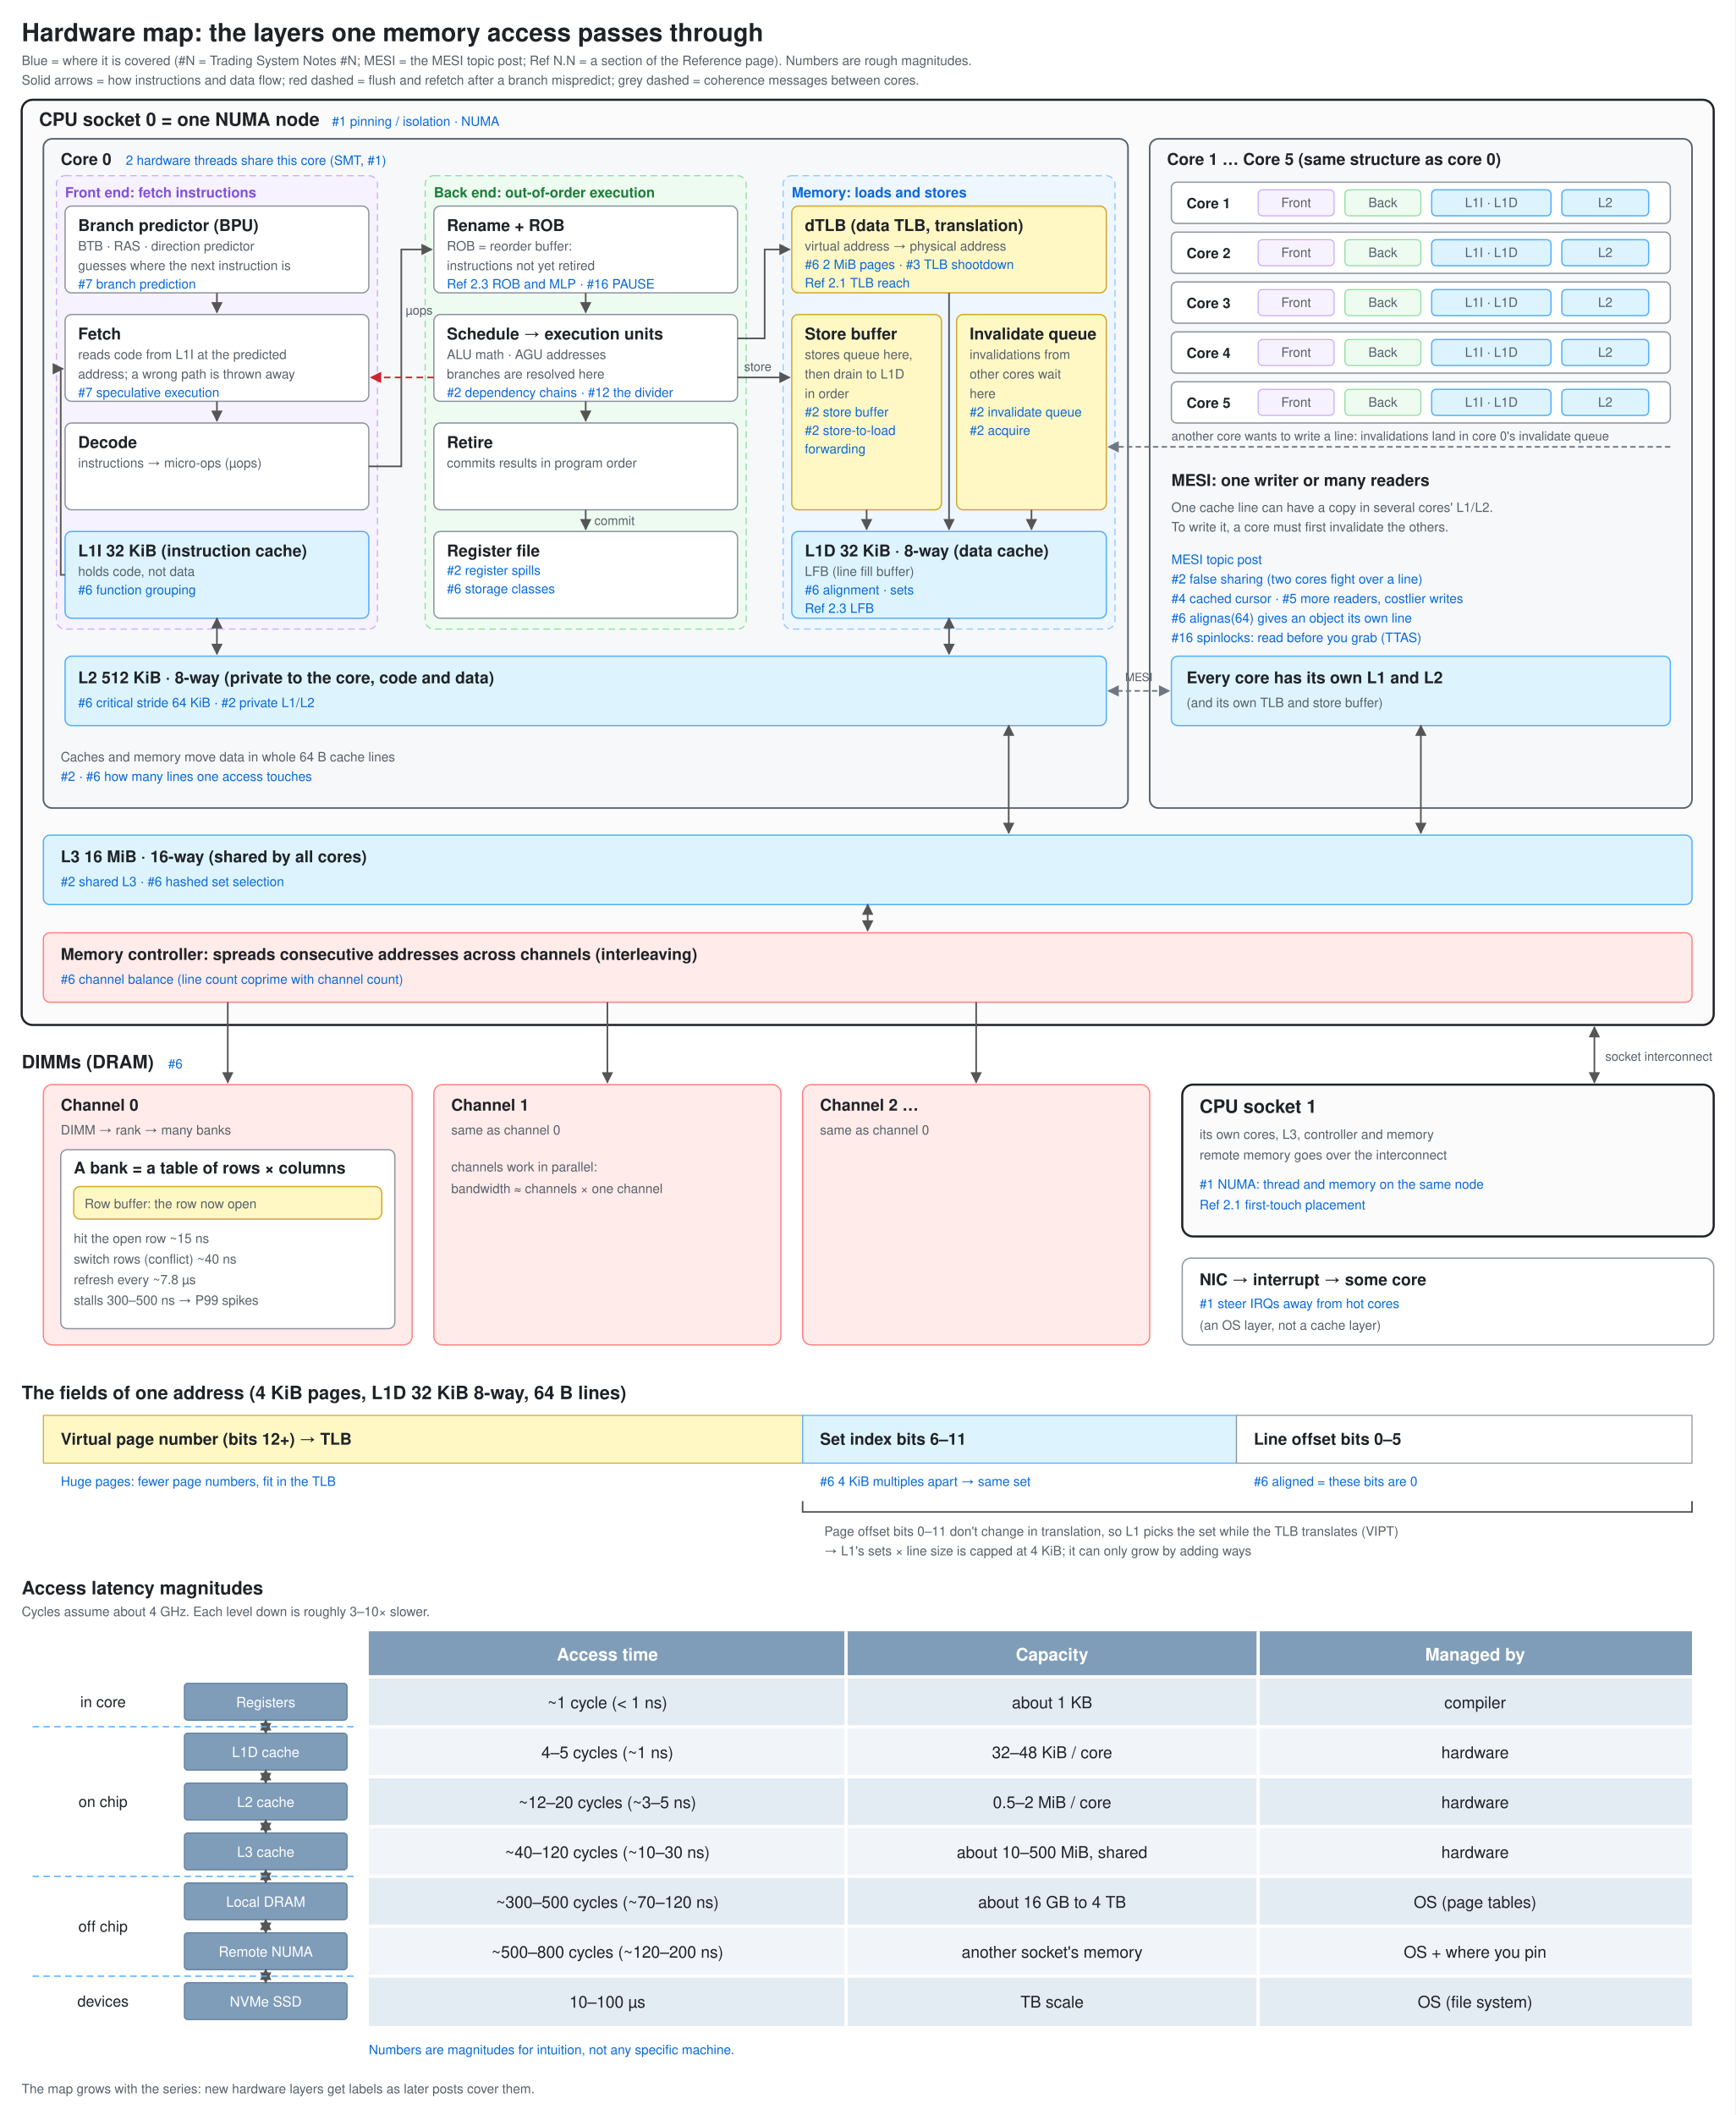
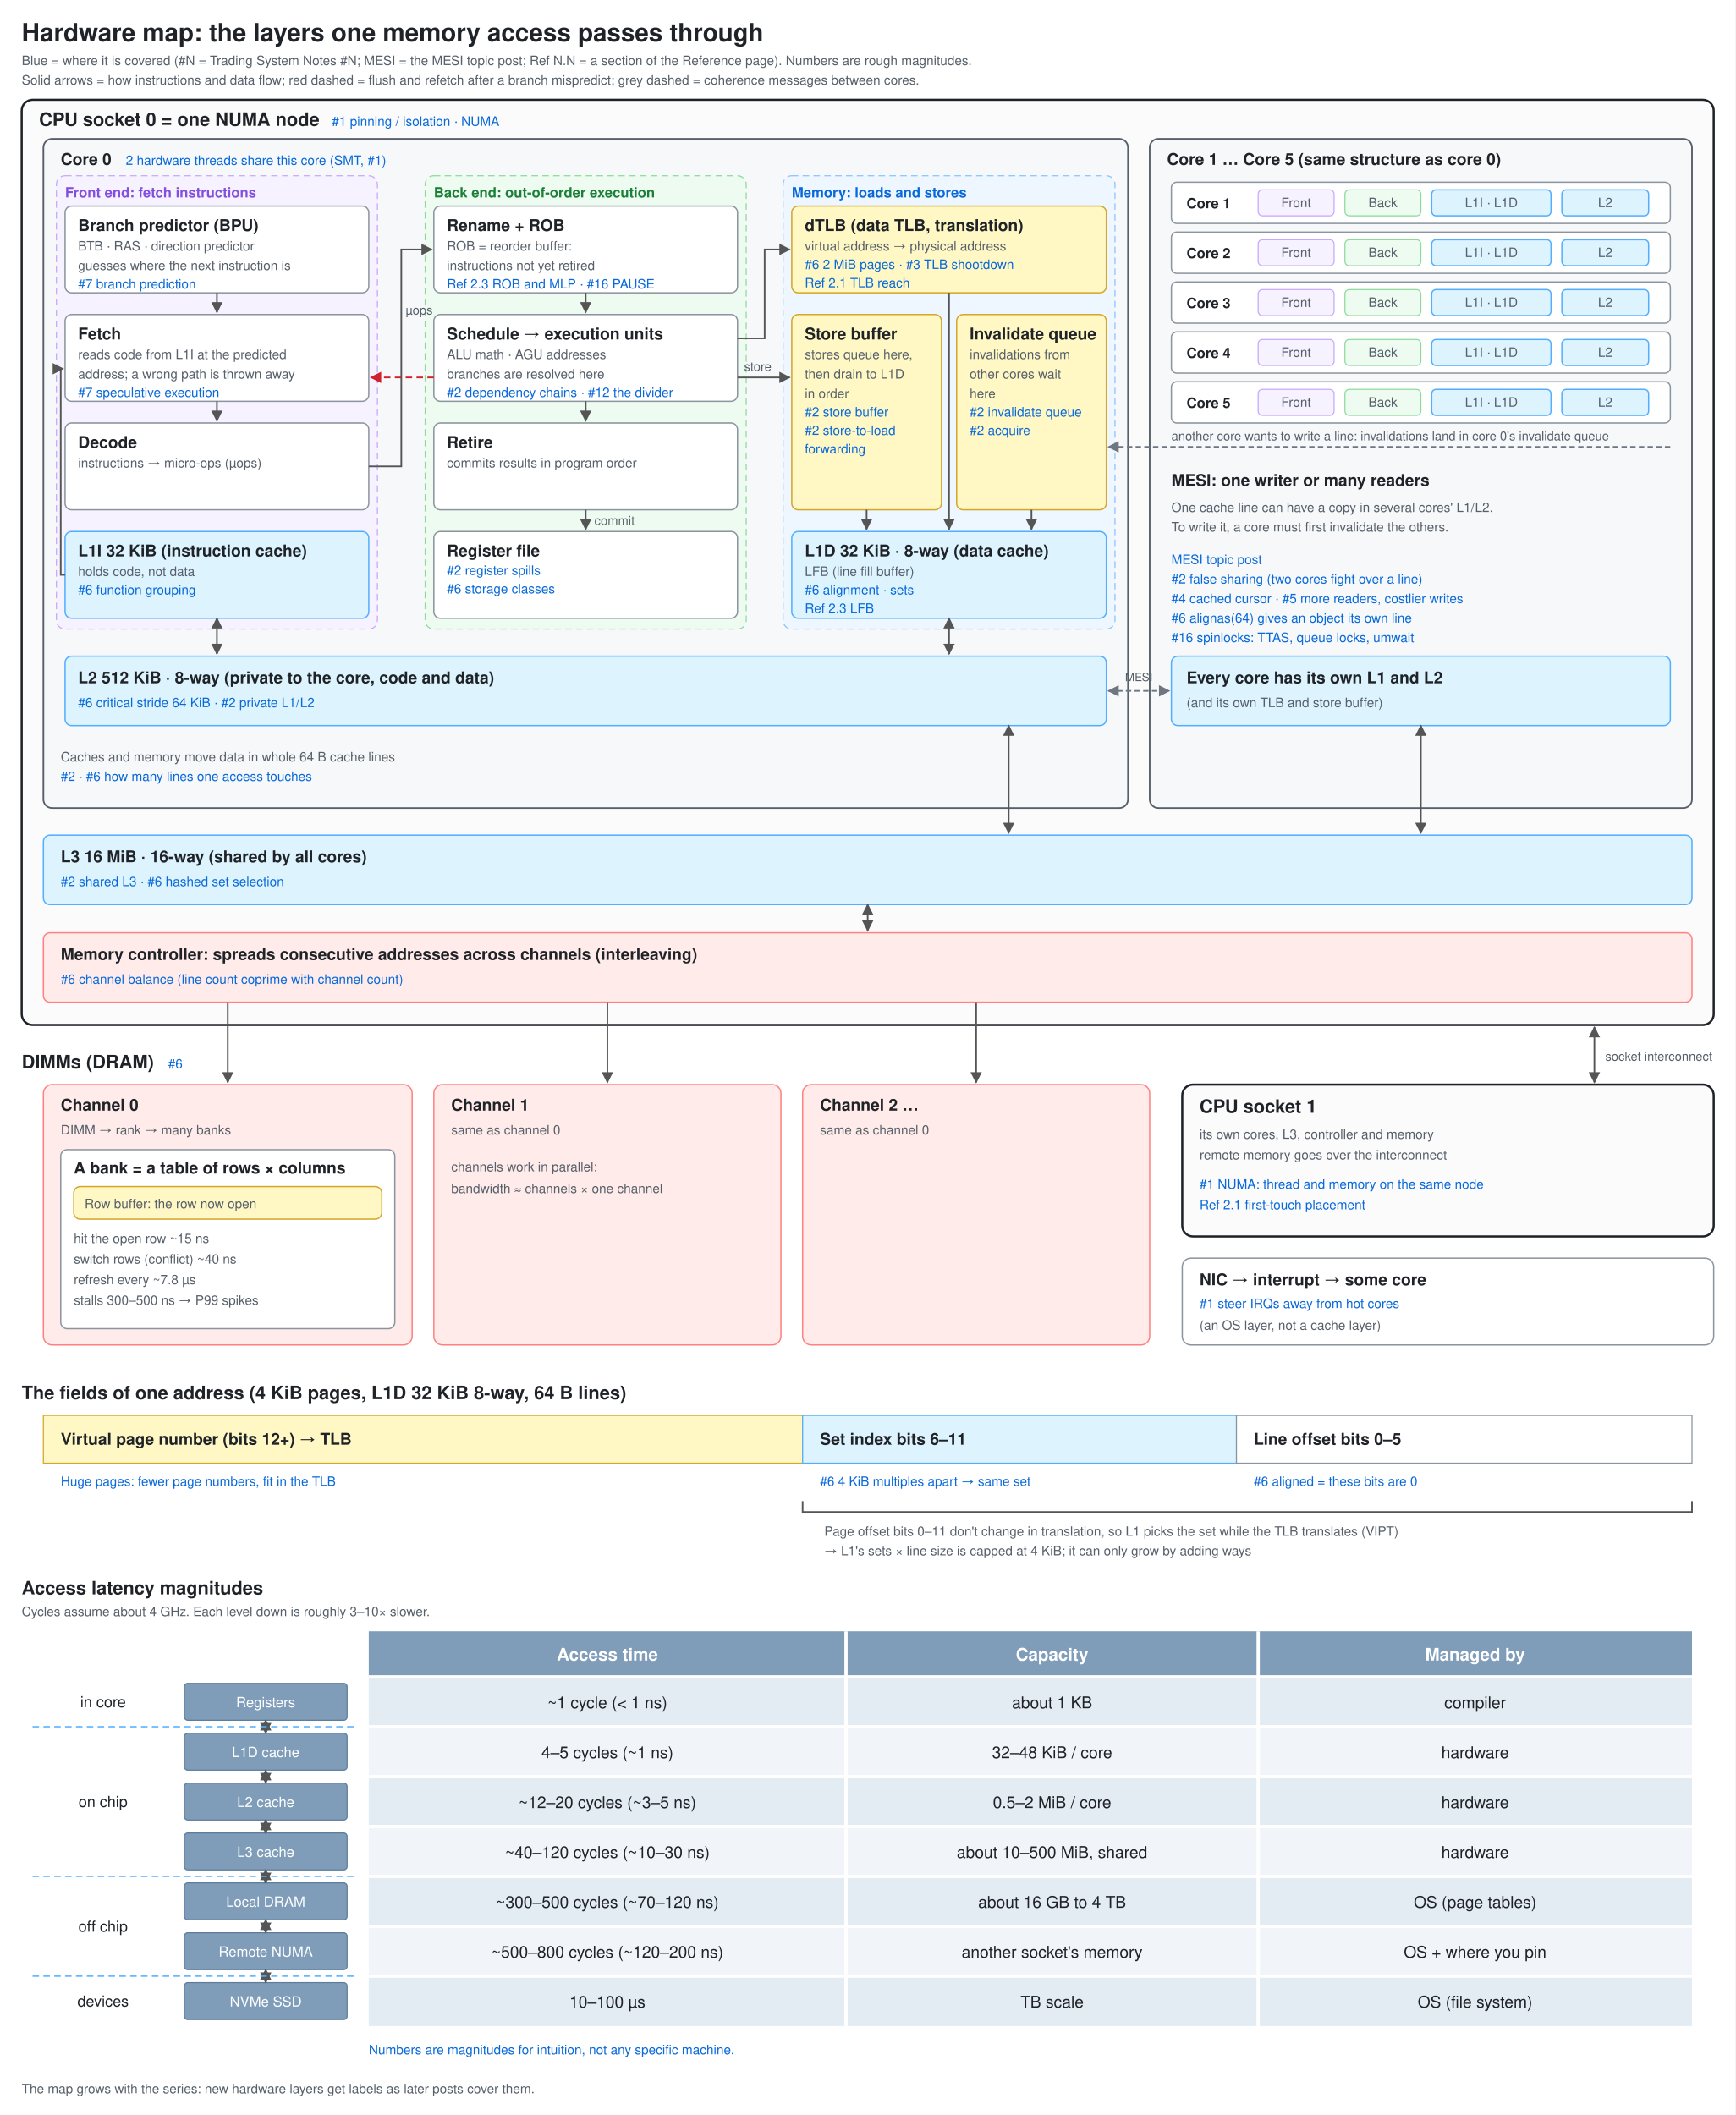
<svg xmlns="http://www.w3.org/2000/svg" viewBox="0 0 1600 1950" width="1600" height="1950" font-family="Helvetica, Arial, sans-serif">
  <defs>
    <marker id="arr" viewBox="0 0 10 10" refX="9" refY="5" markerWidth="7" markerHeight="7" orient="auto-start-reverse">
      <path d="M0,0 L10,5 L0,10 z" fill="#555" />
    </marker>
    <marker id="arrR" viewBox="0 0 10 10" refX="9" refY="5" markerWidth="7" markerHeight="7" orient="auto-start-reverse">
      <path d="M0,0 L10,5 L0,10 z" fill="#cf222e" />
    </marker>
    <marker id="arrG" viewBox="0 0 10 10" refX="9" refY="5" markerWidth="7" markerHeight="7" orient="auto-start-reverse">
      <path d="M0,0 L10,5 L0,10 z" fill="#6e7781" />
    </marker>
    <style>
      .t  { font-size: 15px; font-weight: 600; fill: #1f2328; }
      .s  { font-size: 12px; fill: #57606a; }
      .h  { font-size: 17px; font-weight: 700; fill: #1f2328; }
      .tag{ font-size: 12px; fill: #0969da; }
      .lab{ font-size: 11.5px; fill: #57606a; }
      .lane-h { font-size: 13px; font-weight: 700; }
      .box   { fill: #ffffff; stroke: #8c959f; stroke-width: 1.2; }
      .core  { fill: #f6f8fa; stroke: #57606a; stroke-width: 1.5; }
      .sock  { fill: #fbfbfc; stroke: #1f2328; stroke-width: 2; }
      .cache { fill: #ddf4ff; stroke: #54aeff; stroke-width: 1.2; }
      .buf   { fill: #fff8c5; stroke: #d4a72c; stroke-width: 1.2; }
      .mem   { fill: #ffebe9; stroke: #ff8182; stroke-width: 1.2; }
      .line  { stroke: #555; stroke-width: 1.5; fill: none; }
      .flush { stroke: #cf222e; stroke-width: 1.5; fill: none; stroke-dasharray: 6 4; }
      .coh   { stroke: #6e7781; stroke-width: 1.5; fill: none; stroke-dasharray: 5 3; }
    </style>
  </defs>
  <rect x="0" y="0" width="1600" height="1950" fill="#ffffff" />
  <text x="20" y="38" class="h" style="font-size:23px">Hardware map: the layers one memory access passes through</text>
  <text x="20" y="60" class="s">Blue = where it is covered (#N = Trading System Notes #N; MESI = the MESI topic post; Ref N.N = a section of the Reference page). Numbers are rough magnitudes.</text>
  <text x="20" y="78" class="s">Solid arrows = how instructions and data flow; red dashed = flush and refetch after a branch mispredict; grey dashed = coherence messages between cores.</text>
  <rect x="20" y="92" width="1560" height="853" rx="10" class="sock" />
  <text x="36" y="116" class="h">CPU socket 0 = one NUMA node</text>
  <text x="306" y="116" class="tag">#1 pinning / isolation · NUMA</text>
  <rect x="40" y="128" width="1000" height="617" rx="8" class="core" />
  <text x="56" y="152" class="t">Core 0</text>
  <text x="116" y="152" class="tag">2 hardware threads share this core (SMT, #1)</text>
  <rect x="52" y="162" width="296" height="418" rx="8" fill="#f7f2ff" stroke="#c8a8ff" stroke-dasharray="6 4" />
  <text x="60" y="182" class="lane-h" style="fill:#8250df">Front end: fetch instructions</text>
  <rect x="392" y="162" width="296" height="418" rx="8" fill="#eefbf1" stroke="#8ddb9c" stroke-dasharray="6 4" />
  <text x="400" y="182" class="lane-h" style="fill:#1a7f37">Back end: out-of-order execution</text>
  <rect x="722" y="162" width="306" height="418" rx="8" fill="#eef6ff" stroke="#8cc4ff" stroke-dasharray="6 4" />
  <text x="730" y="182" class="lane-h" style="fill:#0969da">Memory: loads and stores</text>
  <rect x="60" y="190" width="280" height="80" rx="6" class="box" />
  <text x="72" y="213" class="t">Branch predictor (BPU)</text>
  <text x="72" y="231" class="s">BTB · RAS · direction predictor</text>
  <text x="72" y="249" class="s">guesses where the next instruction is</text>
  <text x="72" y="266" class="tag">#7 branch prediction</text>
  <rect x="60" y="290" width="280" height="80" rx="6" class="box" />
  <text x="72" y="313" class="t">Fetch</text>
  <text x="72" y="331" class="s">reads code from L1I at the predicted</text>
  <text x="72" y="349" class="s">address; a wrong path is thrown away</text>
  <text x="72" y="366" class="tag">#7 speculative execution</text>
  <rect x="60" y="390" width="280" height="80" rx="6" class="box" />
  <text x="72" y="413" class="t">Decode</text>
  <text x="72" y="431" class="s">instructions → micro-ops (µops)</text>
  <rect x="60" y="490" width="280" height="80" rx="6" class="cache" />
  <text x="72" y="513" class="t">L1I 32 KiB (instruction cache)</text>
  <text x="72" y="531" class="s">holds code, not data</text>
  <text x="72" y="548" class="tag">#6 function grouping</text>
  <rect x="400" y="190" width="280" height="80" rx="6" class="box" />
  <text x="412" y="213" class="t">Rename + ROB</text>
  <text x="412" y="231" class="s">ROB = reorder buffer:</text>
  <text x="412" y="249" class="s">instructions not yet retired</text>
  <text x="412" y="266" class="tag">Ref 2.3 ROB and MLP · #16 PAUSE</text>
  <rect x="400" y="290" width="280" height="80" rx="6" class="box" />
  <text x="412" y="313" class="t">Schedule → execution units</text>
  <text x="412" y="331" class="s">ALU math · AGU addresses</text>
  <text x="412" y="349" class="s">branches are resolved here</text>
  <text x="412" y="366" class="tag">#2 dependency chains · #12 the divider</text>
  <rect x="400" y="390" width="280" height="80" rx="6" class="box" />
  <text x="412" y="413" class="t">Retire</text>
  <text x="412" y="431" class="s">commits results in program order</text>
  <rect x="400" y="490" width="280" height="80" rx="6" class="box" />
  <text x="412" y="513" class="t">Register file</text>
  <text x="412" y="530" class="tag">#2 register spills</text>
  <text x="412" y="547" class="tag">#6 storage classes</text>
  <rect x="730" y="190" width="290" height="80" rx="6" class="buf" />
  <text x="742" y="213" class="t">dTLB (data TLB, translation)</text>
  <text x="742" y="231" class="s">virtual address → physical address</text>
  <text x="742" y="248" class="tag">#6 2 MiB pages · #3 TLB shootdown</text>
  <text x="742" y="265" class="tag">Ref 2.1 TLB reach</text>
  <rect x="730" y="290" width="138" height="180" rx="6" class="buf" />
  <text x="742" y="313" class="t">Store buffer</text>
  <text x="742" y="331" class="s">stores queue here,</text>
  <text x="742" y="349" class="s">then drain to L1D</text>
  <text x="742" y="367" class="s">in order</text>
  <text x="742" y="384" class="tag">#2 store buffer</text>
  <text x="742" y="401" class="tag">#2 store-to-load</text>
  <text x="742" y="418" class="tag">forwarding</text>
  <rect x="882" y="290" width="138" height="180" rx="6" class="buf" />
  <text x="894" y="313" class="t">Invalidate queue</text>
  <text x="894" y="331" class="s">invalidations from</text>
  <text x="894" y="349" class="s">other cores wait</text>
  <text x="894" y="367" class="s">here</text>
  <text x="894" y="384" class="tag">#2 invalidate queue</text>
  <text x="894" y="401" class="tag">#2 acquire</text>
  <rect x="730" y="490" width="290" height="80" rx="6" class="cache" />
  <text x="742" y="513" class="t">L1D 32 KiB · 8-way (data cache)</text>
  <text x="742" y="531" class="s">LFB (line fill buffer)</text>
  <text x="742" y="548" class="tag">#6 alignment · sets</text>
  <text x="742" y="565" class="tag">Ref 2.3 LFB</text>
  <rect x="60" y="605" width="960" height="64" rx="6" class="cache" />
  <text x="72" y="630" class="t">L2 512 KiB · 8-way (private to the core, code and data)</text>
  <text x="72" y="652" class="tag">#6 critical stride 64 KiB · #2 private L1/L2</text>
  <text x="56" y="702" class="s">Caches and memory move data in whole 64 B cache lines</text>
  <text x="56" y="720" class="tag">#2 · #6 how many lines one access touches</text>
  <path d="M200,270 L200,288" class="line" marker-end="url(#arr)" />
  <path d="M200,370 L200,388" class="line" marker-end="url(#arr)" />
  <path d="M60,530 L56,530 L56,340 L58,340" class="line" marker-end="url(#arr)" />
  <path d="M340,430 L370,430 L370,230 L398,230" class="line" marker-end="url(#arr)" />
  <text x="374" y="290" class="lab">µops</text>
  <path d="M540,270 L540,288" class="line" marker-end="url(#arr)" />
  <path d="M540,370 L540,388" class="line" marker-end="url(#arr)" />
  <path d="M540,470 L540,488" class="line" marker-end="url(#arr)" />
  <text x="548" y="484" class="lab">commit</text>
  <path d="M400,348 L342,348" class="flush" marker-end="url(#arrR)" />
  <path d="M680,312 L705,312 L705,230 L728,230" class="line" marker-end="url(#arr)" />
  <path d="M680,348 L728,348" class="line" marker-end="url(#arr)" />
  <text x="686" y="342" class="lab">store</text>
  <path d="M875,270 L875,488" class="line" marker-end="url(#arr)" />
  <path d="M799,470 L799,488" class="line" marker-end="url(#arr)" />
  <path d="M951,470 L951,488" class="line" marker-end="url(#arr)" />
  <path d="M200,570 L200,603" class="line" marker-start="url(#arr)" marker-end="url(#arr)" />
  <path d="M875,570 L875,603" class="line" marker-start="url(#arr)" marker-end="url(#arr)" />
  <rect x="1060" y="128" width="500" height="617" rx="8" class="core" />
  <text x="1076" y="152" class="t">Core 1 … Core 5 (same structure as core 0)</text>
  <rect x="1080" y="168" width="460" height="38" rx="5" class="box" />
  <text x="1094" y="192" class="t" style="font-size:13px">Core 1</text>
  <rect x="1160" y="175" width="70" height="24" rx="4" fill="#f7f2ff" stroke="#c8a8ff" />
  <text x="1195.0" y="191" class="s" text-anchor="middle">Front</text>
  <rect x="1240" y="175" width="70" height="24" rx="4" fill="#eefbf1" stroke="#8ddb9c" />
  <text x="1275.0" y="191" class="s" text-anchor="middle">Back</text>
  <rect x="1320" y="175" width="110" height="24" rx="4" class="cache" />
  <text x="1375.0" y="191" class="s" text-anchor="middle">L1I · L1D</text>
  <rect x="1440" y="175" width="80" height="24" rx="4" class="cache" />
  <text x="1480.0" y="191" class="s" text-anchor="middle">L2</text>
  <rect x="1080" y="214" width="460" height="38" rx="5" class="box" />
  <text x="1094" y="238" class="t" style="font-size:13px">Core 2</text>
  <rect x="1160" y="221" width="70" height="24" rx="4" fill="#f7f2ff" stroke="#c8a8ff" />
  <text x="1195.0" y="237" class="s" text-anchor="middle">Front</text>
  <rect x="1240" y="221" width="70" height="24" rx="4" fill="#eefbf1" stroke="#8ddb9c" />
  <text x="1275.0" y="237" class="s" text-anchor="middle">Back</text>
  <rect x="1320" y="221" width="110" height="24" rx="4" class="cache" />
  <text x="1375.0" y="237" class="s" text-anchor="middle">L1I · L1D</text>
  <rect x="1440" y="221" width="80" height="24" rx="4" class="cache" />
  <text x="1480.0" y="237" class="s" text-anchor="middle">L2</text>
  <rect x="1080" y="260" width="460" height="38" rx="5" class="box" />
  <text x="1094" y="284" class="t" style="font-size:13px">Core 3</text>
  <rect x="1160" y="267" width="70" height="24" rx="4" fill="#f7f2ff" stroke="#c8a8ff" />
  <text x="1195.0" y="283" class="s" text-anchor="middle">Front</text>
  <rect x="1240" y="267" width="70" height="24" rx="4" fill="#eefbf1" stroke="#8ddb9c" />
  <text x="1275.0" y="283" class="s" text-anchor="middle">Back</text>
  <rect x="1320" y="267" width="110" height="24" rx="4" class="cache" />
  <text x="1375.0" y="283" class="s" text-anchor="middle">L1I · L1D</text>
  <rect x="1440" y="267" width="80" height="24" rx="4" class="cache" />
  <text x="1480.0" y="283" class="s" text-anchor="middle">L2</text>
  <rect x="1080" y="306" width="460" height="38" rx="5" class="box" />
  <text x="1094" y="330" class="t" style="font-size:13px">Core 4</text>
  <rect x="1160" y="313" width="70" height="24" rx="4" fill="#f7f2ff" stroke="#c8a8ff" />
  <text x="1195.0" y="329" class="s" text-anchor="middle">Front</text>
  <rect x="1240" y="313" width="70" height="24" rx="4" fill="#eefbf1" stroke="#8ddb9c" />
  <text x="1275.0" y="329" class="s" text-anchor="middle">Back</text>
  <rect x="1320" y="313" width="110" height="24" rx="4" class="cache" />
  <text x="1375.0" y="329" class="s" text-anchor="middle">L1I · L1D</text>
  <rect x="1440" y="313" width="80" height="24" rx="4" class="cache" />
  <text x="1480.0" y="329" class="s" text-anchor="middle">L2</text>
  <rect x="1080" y="352" width="460" height="38" rx="5" class="box" />
  <text x="1094" y="376" class="t" style="font-size:13px">Core 5</text>
  <rect x="1160" y="359" width="70" height="24" rx="4" fill="#f7f2ff" stroke="#c8a8ff" />
  <text x="1195.0" y="375" class="s" text-anchor="middle">Front</text>
  <rect x="1240" y="359" width="70" height="24" rx="4" fill="#eefbf1" stroke="#8ddb9c" />
  <text x="1275.0" y="375" class="s" text-anchor="middle">Back</text>
  <rect x="1320" y="359" width="110" height="24" rx="4" class="cache" />
  <text x="1375.0" y="375" class="s" text-anchor="middle">L1I · L1D</text>
  <rect x="1440" y="359" width="80" height="24" rx="4" class="cache" />
  <text x="1480.0" y="375" class="s" text-anchor="middle">L2</text>
  <text x="1080" y="448" class="t">MESI: one writer or many readers</text>
  <text x="1080" y="472" class="s">One cache line can have a copy in several cores' L1/L2.</text>
  <text x="1080" y="490" class="s">To write it, a core must first invalidate the others.</text>
  <text x="1080" y="520" class="tag">MESI topic post</text>
  <text x="1080" y="538" class="tag">#2 false sharing (two cores fight over a line)</text>
  <text x="1080" y="556" class="tag">#4 cached cursor · #5 more readers, costlier writes</text>
  <text x="1080" y="574" class="tag">#6 alignas(64) gives an object its own line</text>
-   <text x="1080" y="592" class="tag">#16 spinlocks: read before you grab (TTAS)</text>
+   <text x="1080" y="592" class="tag">#16 spinlocks: TTAS, queue locks, umwait</text>
  <rect x="1080" y="605" width="460" height="64" rx="6" class="cache" />
  <text x="1094" y="630" class="t">Every core has its own L1 and L2</text>
  <text x="1094" y="652" class="s">(and its own TLB and store buffer)</text>
  <path d="M1540,412 L1022,412" class="coh" marker-end="url(#arrG)" />
  <text x="1080" y="406" class="lab">another core wants to write a line: invalidations land in core 0's invalidate queue</text>
  <path d="M1022,637 L1078,637" class="coh" marker-start="url(#arrG)" marker-end="url(#arrG)" />
  <text x="1050.0" y="628" class="lab" text-anchor="middle" style="font-size:10.5px">MESI</text>
  <rect x="40" y="770" width="1520" height="64" rx="6" class="cache" />
  <text x="56" y="795" class="t">L3 16 MiB · 16-way (shared by all cores)</text>
  <text x="56" y="817" class="tag">#2 shared L3 · #6 hashed set selection</text>
  <path d="M930,669 L930,768" class="line" marker-start="url(#arr)" marker-end="url(#arr)" />
  <path d="M1310,669 L1310,768" class="line" marker-start="url(#arr)" marker-end="url(#arr)" />
  <rect x="40" y="860" width="1520" height="64" rx="6" class="mem" />
  <text x="56" y="885" class="t">Memory controller: spreads consecutive addresses across channels (interleaving)</text>
  <text x="56" y="907" class="tag">#6 channel balance (line count coprime with channel count)</text>
  <path d="M800,834 L800,858" class="line" marker-start="url(#arr)" marker-end="url(#arr)" />
  <text x="20" y="985" class="h">DIMMs (DRAM)</text>
  <text x="155" y="985" class="tag">#6</text>
  <path d="M210,924 L210,998" class="line" marker-end="url(#arr)" />
  <path d="M560,924 L560,998" class="line" marker-end="url(#arr)" />
  <path d="M900,924 L900,998" class="line" marker-end="url(#arr)" />
  <rect x="40" y="1000" width="340" height="240" rx="8" class="mem" />
  <text x="56" y="1024" class="t">Channel 0</text>
  <text x="56" y="1046" class="s">DIMM → rank → many banks</text>
  <rect x="56" y="1060" width="308" height="165" rx="6" class="box" />
  <text x="68" y="1082" class="t">A bank = a table of rows × columns</text>
  <rect x="68" y="1094" width="284" height="30" rx="6" class="buf" />
  <text x="78" y="1114" class="s">Row buffer: the row now open</text>
  <text x="68" y="1146" class="s">hit the open row ~15 ns</text>
  <text x="68" y="1165" class="s">switch rows (conflict) ~40 ns</text>
  <text x="68" y="1184" class="s">refresh every ~7.8 µs</text>
  <text x="68" y="1203" class="s">stalls 300–500 ns → P99 spikes</text>
  <rect x="400" y="1000" width="320" height="240" rx="8" class="mem" />
  <text x="416" y="1024" class="t">Channel 1</text>
  <text x="416" y="1046" class="s">same as channel 0</text>
  <text x="416" y="1080" class="s">channels work in parallel:</text>
  <text x="416" y="1100" class="s">bandwidth ≈ channels × one channel</text>
  <rect x="740" y="1000" width="320" height="240" rx="8" class="mem" />
  <text x="756" y="1024" class="t">Channel 2 …</text>
  <text x="756" y="1046" class="s">same as channel 0</text>
  <rect x="1090" y="1000" width="490" height="140" rx="10" class="sock" />
  <text x="1106" y="1026" class="h">CPU socket 1</text>
  <text x="1106" y="1050" class="s">its own cores, L3, controller and memory</text>
  <text x="1106" y="1069" class="s">remote memory goes over the interconnect</text>
  <text x="1106" y="1096" class="tag">#1 NUMA: thread and memory on the same node</text>
  <text x="1106" y="1115" class="tag">Ref 2.1 first-touch placement</text>
  <path d="M1470,947 L1470,998" class="line" marker-start="url(#arr)" marker-end="url(#arr)" />
  <text x="1480" y="978" class="lab">socket interconnect</text>
  <rect x="1090" y="1160" width="490" height="80" rx="8" class="box" />
  <text x="1106" y="1185" class="t">NIC → interrupt → some core</text>
  <text x="1106" y="1206" class="tag">#1 steer IRQs away from hot cores</text>
  <text x="1106" y="1226" class="s">(an OS layer, not a cache layer)</text>
  <text x="20" y="1290" class="h">The fields of one address (4 KiB pages, L1D 32 KiB 8-way, 64 B lines)</text>
  <rect x="40" y="1305" width="700" height="44" fill="#fff8c5" stroke="#d4a72c" />
  <text x="56" y="1332" class="t">Virtual page number (bits 12+) → TLB</text>
  <text x="56" y="1370" class="tag">Huge pages: fewer page numbers, fit in the TLB</text>
  <rect x="740" y="1305" width="400" height="44" fill="#ddf4ff" stroke="#54aeff" />
  <text x="756" y="1332" class="t">Set index bits 6–11</text>
  <text x="756" y="1370" class="tag">#6 4 KiB multiples apart → same set</text>
  <rect x="1140" y="1305" width="420" height="44" fill="#ffffff" stroke="#8c959f" />
  <text x="1156" y="1332" class="t">Line offset bits 0–5</text>
  <text x="1156" y="1370" class="tag">#6 aligned = these bits are 0</text>
  <path d="M740,1384 L740,1394 L1560,1394 L1560,1384" class="line" />
  <text x="760" y="1416" class="s">Page offset bits 0–11 don't change in translation, so L1 picks the set while the TLB translates (VIPT)</text>
  <text x="760" y="1434" class="s">→ L1's sets × line size is capped at 4 KiB; it can only grow by adding ways</text>
  <text x="20" y="1470" class="h">Access latency magnitudes</text>
  <text x="20" y="1490" class="s">Cycles assume about 4 GHz. Each level down is roughly 3–10× slower.</text>
  <rect x="340" y="1504" width="1220" height="42" fill="#7f9db9" />
  <text x="560.0" y="1531" class="t" text-anchor="middle" style="font-size:16px;font-weight:700;fill:#ffffff">Access time</text>
  <text x="970.0" y="1531" class="t" text-anchor="middle" style="font-size:16px;font-weight:700;fill:#ffffff">Capacity</text>
  <text x="1360.0" y="1531" class="t" text-anchor="middle" style="font-size:16px;font-weight:700;fill:#ffffff">Managed by</text>
  <rect x="340" y="1546" width="1220" height="46" fill="#e3ebf3" />
  <line x1="340" y1="1546" x2="1560" y2="1546" stroke="#ffffff" stroke-width="3" />
  <text x="560.0" y="1575" class="t" text-anchor="middle" style="font-size:15px;font-weight:400">~1 cycle (&lt; 1 ns)</text>
  <text x="970.0" y="1575" class="t" text-anchor="middle" style="font-size:15px;font-weight:400">about 1 KB</text>
  <text x="1360.0" y="1575" class="t" text-anchor="middle" style="font-size:15px;font-weight:400">compiler</text>
  <rect x="170" y="1552" width="150" height="34" rx="3" fill="#7f9db9" stroke="#5d7d9c" />
  <text x="245" y="1574" class="t" text-anchor="middle" style="font-size:13px;font-weight:400;fill:#ffffff">Registers</text>
  <rect x="340" y="1592" width="1220" height="46" fill="#f1f5f9" />
  <line x1="340" y1="1592" x2="1560" y2="1592" stroke="#ffffff" stroke-width="3" />
  <text x="560.0" y="1621" class="t" text-anchor="middle" style="font-size:15px;font-weight:400">4–5 cycles (~1 ns)</text>
  <text x="970.0" y="1621" class="t" text-anchor="middle" style="font-size:15px;font-weight:400">32–48 KiB / core</text>
  <text x="1360.0" y="1621" class="t" text-anchor="middle" style="font-size:15px;font-weight:400">hardware</text>
  <rect x="170" y="1598" width="150" height="34" rx="3" fill="#7f9db9" stroke="#5d7d9c" />
  <text x="245" y="1620" class="t" text-anchor="middle" style="font-size:13px;font-weight:400;fill:#ffffff">L1D cache</text>
  <path d="M245,1586 L245,1598" class="line" marker-start="url(#arr)" marker-end="url(#arr)" />
  <rect x="340" y="1638" width="1220" height="46" fill="#e3ebf3" />
  <line x1="340" y1="1638" x2="1560" y2="1638" stroke="#ffffff" stroke-width="3" />
  <text x="560.0" y="1667" class="t" text-anchor="middle" style="font-size:15px;font-weight:400">~12–20 cycles (~3–5 ns)</text>
  <text x="970.0" y="1667" class="t" text-anchor="middle" style="font-size:15px;font-weight:400">0.5–2 MiB / core</text>
  <text x="1360.0" y="1667" class="t" text-anchor="middle" style="font-size:15px;font-weight:400">hardware</text>
  <rect x="170" y="1644" width="150" height="34" rx="3" fill="#7f9db9" stroke="#5d7d9c" />
  <text x="245" y="1666" class="t" text-anchor="middle" style="font-size:13px;font-weight:400;fill:#ffffff">L2 cache</text>
  <path d="M245,1632 L245,1644" class="line" marker-start="url(#arr)" marker-end="url(#arr)" />
  <rect x="340" y="1684" width="1220" height="46" fill="#f1f5f9" />
  <line x1="340" y1="1684" x2="1560" y2="1684" stroke="#ffffff" stroke-width="3" />
  <text x="560.0" y="1713" class="t" text-anchor="middle" style="font-size:15px;font-weight:400">~40–120 cycles (~10–30 ns)</text>
  <text x="970.0" y="1713" class="t" text-anchor="middle" style="font-size:15px;font-weight:400">about 10–500 MiB, shared</text>
  <text x="1360.0" y="1713" class="t" text-anchor="middle" style="font-size:15px;font-weight:400">hardware</text>
  <rect x="170" y="1690" width="150" height="34" rx="3" fill="#7f9db9" stroke="#5d7d9c" />
  <text x="245" y="1712" class="t" text-anchor="middle" style="font-size:13px;font-weight:400;fill:#ffffff">L3 cache</text>
  <path d="M245,1678 L245,1690" class="line" marker-start="url(#arr)" marker-end="url(#arr)" />
  <rect x="340" y="1730" width="1220" height="46" fill="#e3ebf3" />
  <line x1="340" y1="1730" x2="1560" y2="1730" stroke="#ffffff" stroke-width="3" />
  <text x="560.0" y="1759" class="t" text-anchor="middle" style="font-size:15px;font-weight:400">~300–500 cycles (~70–120 ns)</text>
  <text x="970.0" y="1759" class="t" text-anchor="middle" style="font-size:15px;font-weight:400">about 16 GB to 4 TB</text>
  <text x="1360.0" y="1759" class="t" text-anchor="middle" style="font-size:15px;font-weight:400">OS (page tables)</text>
  <rect x="170" y="1736" width="150" height="34" rx="3" fill="#7f9db9" stroke="#5d7d9c" />
  <text x="245" y="1758" class="t" text-anchor="middle" style="font-size:13px;font-weight:400;fill:#ffffff">Local DRAM</text>
  <path d="M245,1724 L245,1736" class="line" marker-start="url(#arr)" marker-end="url(#arr)" />
  <rect x="340" y="1776" width="1220" height="46" fill="#f1f5f9" />
  <line x1="340" y1="1776" x2="1560" y2="1776" stroke="#ffffff" stroke-width="3" />
  <text x="560.0" y="1805" class="t" text-anchor="middle" style="font-size:15px;font-weight:400">~500–800 cycles (~120–200 ns)</text>
  <text x="970.0" y="1805" class="t" text-anchor="middle" style="font-size:15px;font-weight:400">another socket's memory</text>
  <text x="1360.0" y="1805" class="t" text-anchor="middle" style="font-size:15px;font-weight:400">OS + where you pin</text>
  <rect x="170" y="1782" width="150" height="34" rx="3" fill="#7f9db9" stroke="#5d7d9c" />
  <text x="245" y="1804" class="t" text-anchor="middle" style="font-size:13px;font-weight:400;fill:#ffffff">Remote NUMA</text>
  <path d="M245,1770 L245,1782" class="line" marker-start="url(#arr)" marker-end="url(#arr)" />
  <rect x="340" y="1822" width="1220" height="46" fill="#e3ebf3" />
  <line x1="340" y1="1822" x2="1560" y2="1822" stroke="#ffffff" stroke-width="3" />
  <text x="560.0" y="1851" class="t" text-anchor="middle" style="font-size:15px;font-weight:400">10–100 µs</text>
  <text x="970.0" y="1851" class="t" text-anchor="middle" style="font-size:15px;font-weight:400">TB scale</text>
  <text x="1360.0" y="1851" class="t" text-anchor="middle" style="font-size:15px;font-weight:400">OS (file system)</text>
  <rect x="170" y="1828" width="150" height="34" rx="3" fill="#7f9db9" stroke="#5d7d9c" />
  <text x="245" y="1850" class="t" text-anchor="middle" style="font-size:13px;font-weight:400;fill:#ffffff">NVMe SSD</text>
  <path d="M245,1816 L245,1828" class="line" marker-start="url(#arr)" marker-end="url(#arr)" />
  <line x1="780" y1="1504" x2="780" y2="1868" stroke="#ffffff" stroke-width="3" />
  <line x1="1160" y1="1504" x2="1160" y2="1868" stroke="#ffffff" stroke-width="3" />
  <text x="95" y="1574" class="t" text-anchor="middle" style="font-size:14px;font-weight:400">in core</text>
  <text x="95" y="1666.0" class="t" text-anchor="middle" style="font-size:14px;font-weight:400">on chip</text>
  <text x="95" y="1781.0" class="t" text-anchor="middle" style="font-size:14px;font-weight:400">off chip</text>
  <text x="95" y="1850" class="t" text-anchor="middle" style="font-size:14px;font-weight:400">devices</text>
  <line x1="30" y1="1592" x2="330" y2="1592" stroke="#54aeff" stroke-width="1.2" stroke-dasharray="6 4" />
  <line x1="30" y1="1730" x2="330" y2="1730" stroke="#54aeff" stroke-width="1.2" stroke-dasharray="6 4" />
  <line x1="30" y1="1822" x2="330" y2="1822" stroke="#54aeff" stroke-width="1.2" stroke-dasharray="6 4" />
  <text x="340" y="1894" class="tag">Numbers are magnitudes for intuition, not any specific machine.</text>
  <text x="20" y="1930" class="s">The map grows with the series: new hardware layers get labels as later posts cover them.</text>
</svg>
